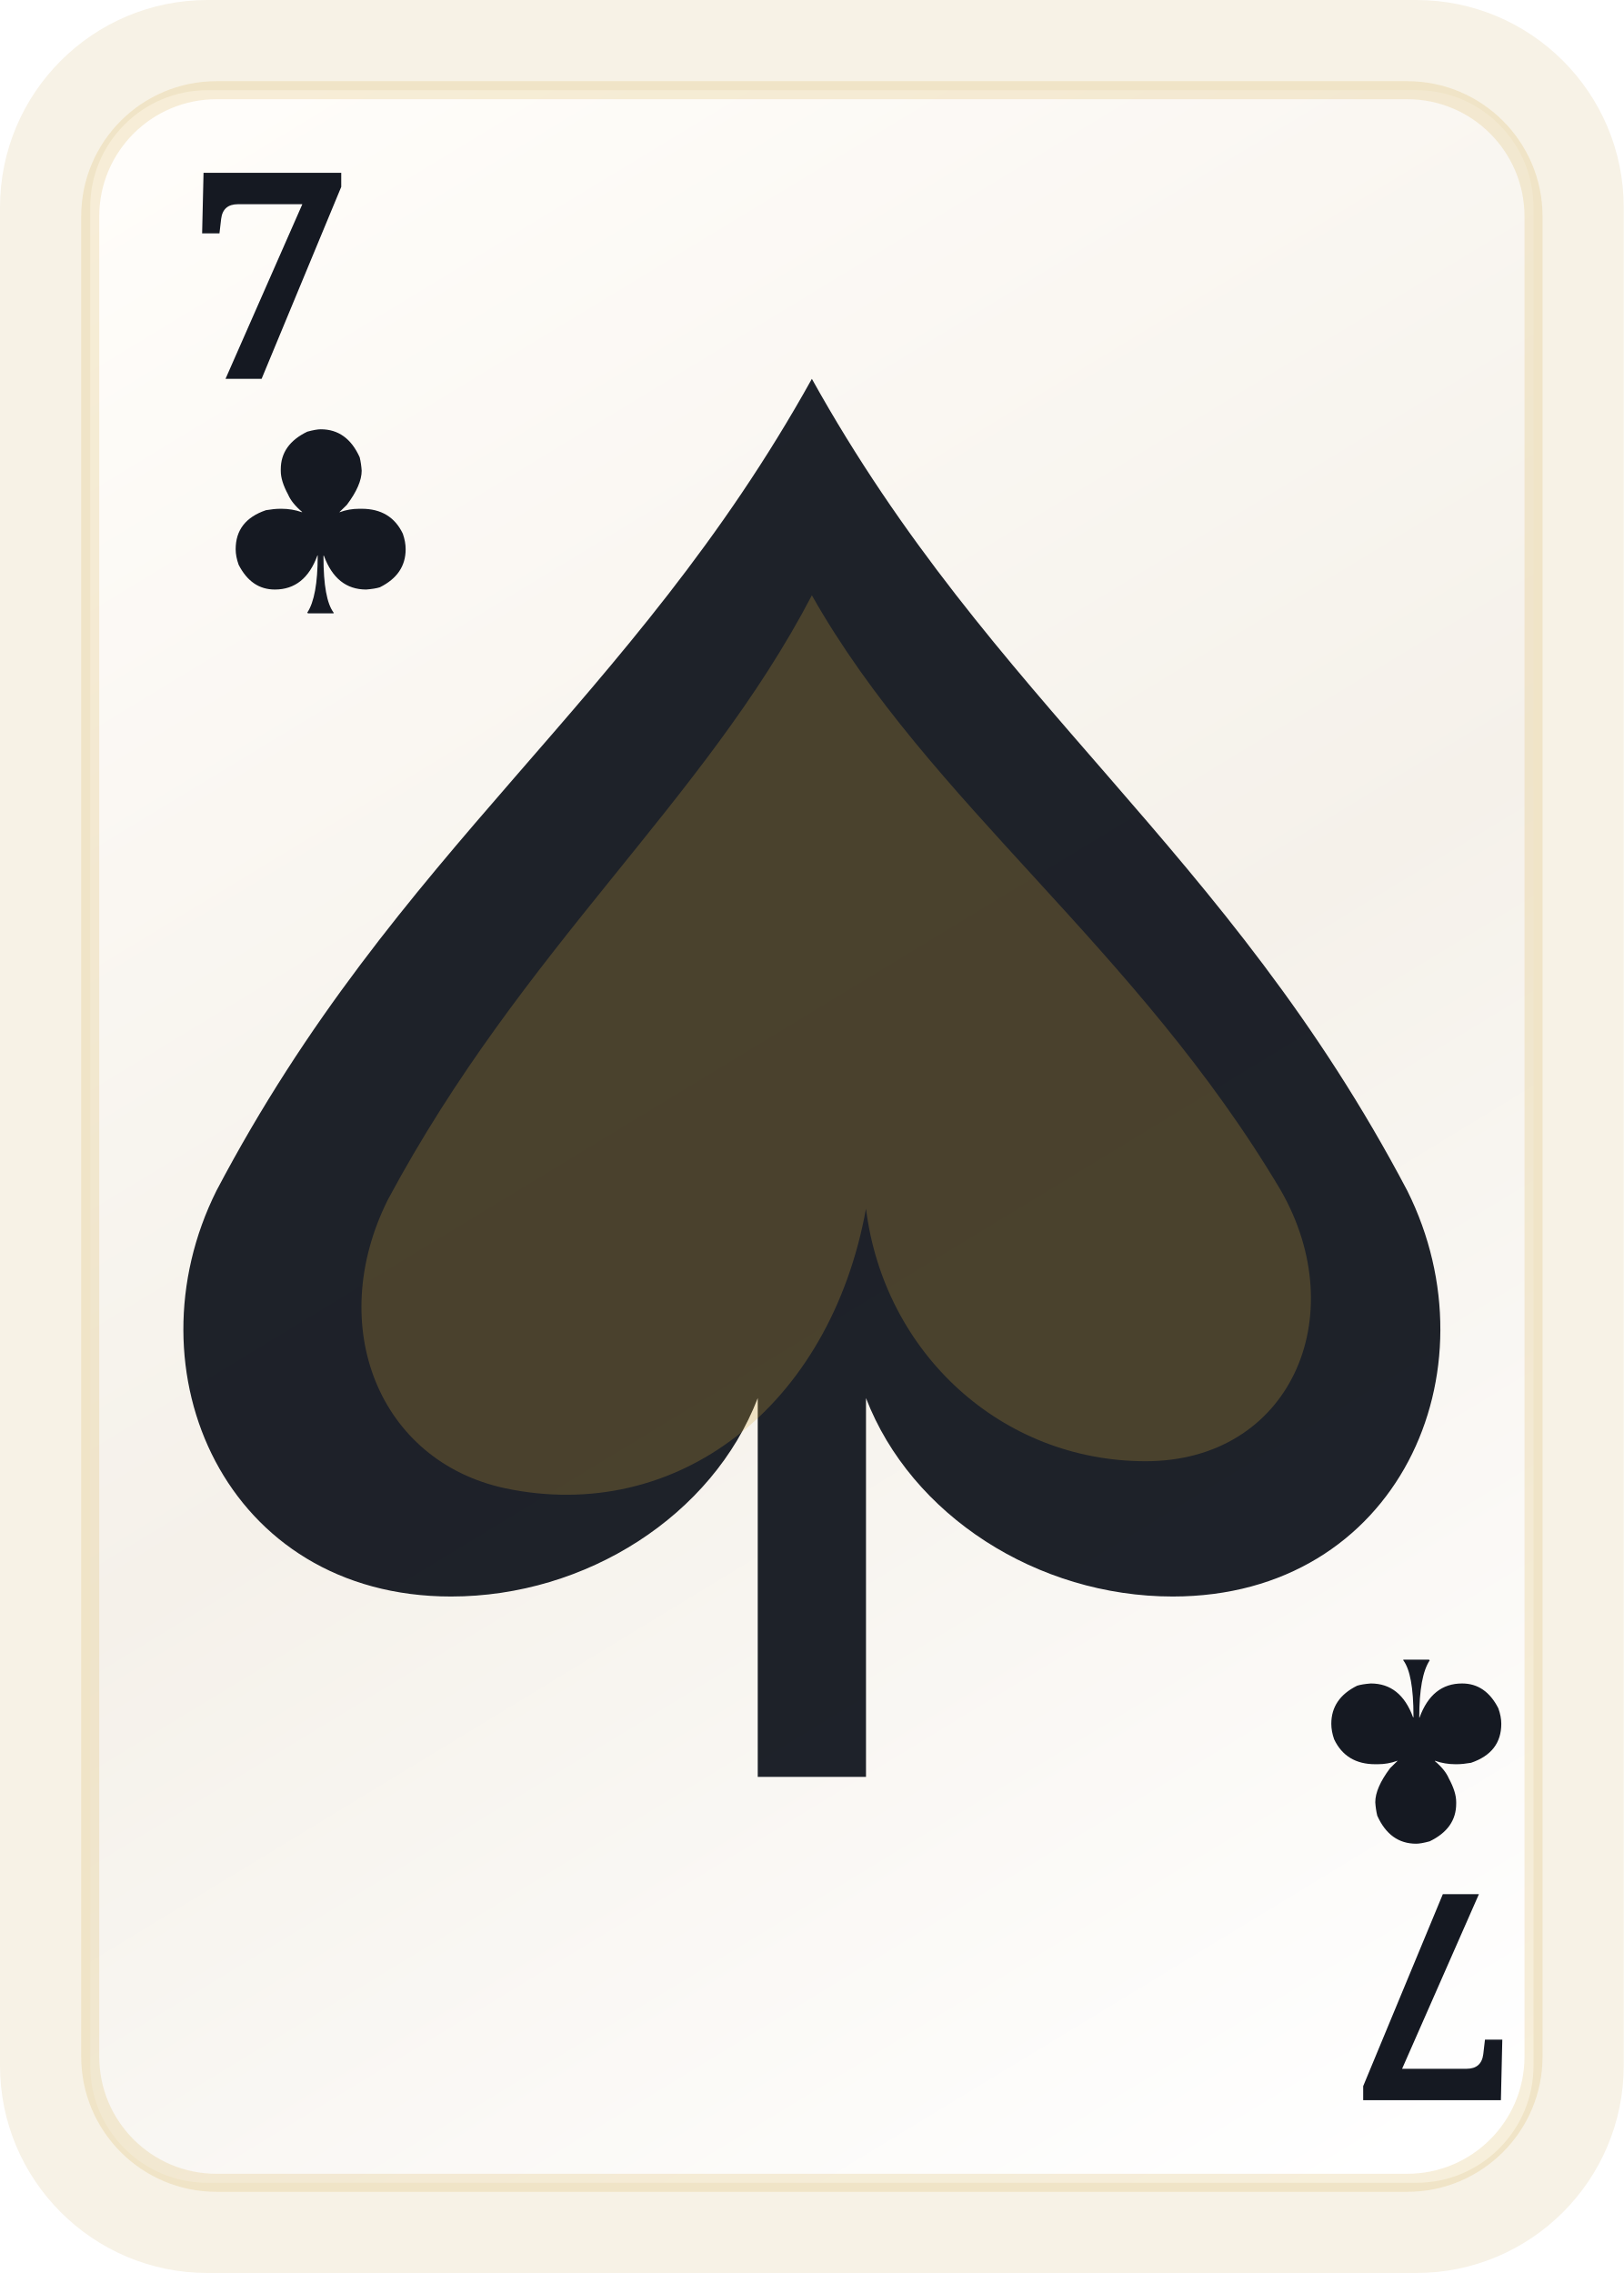
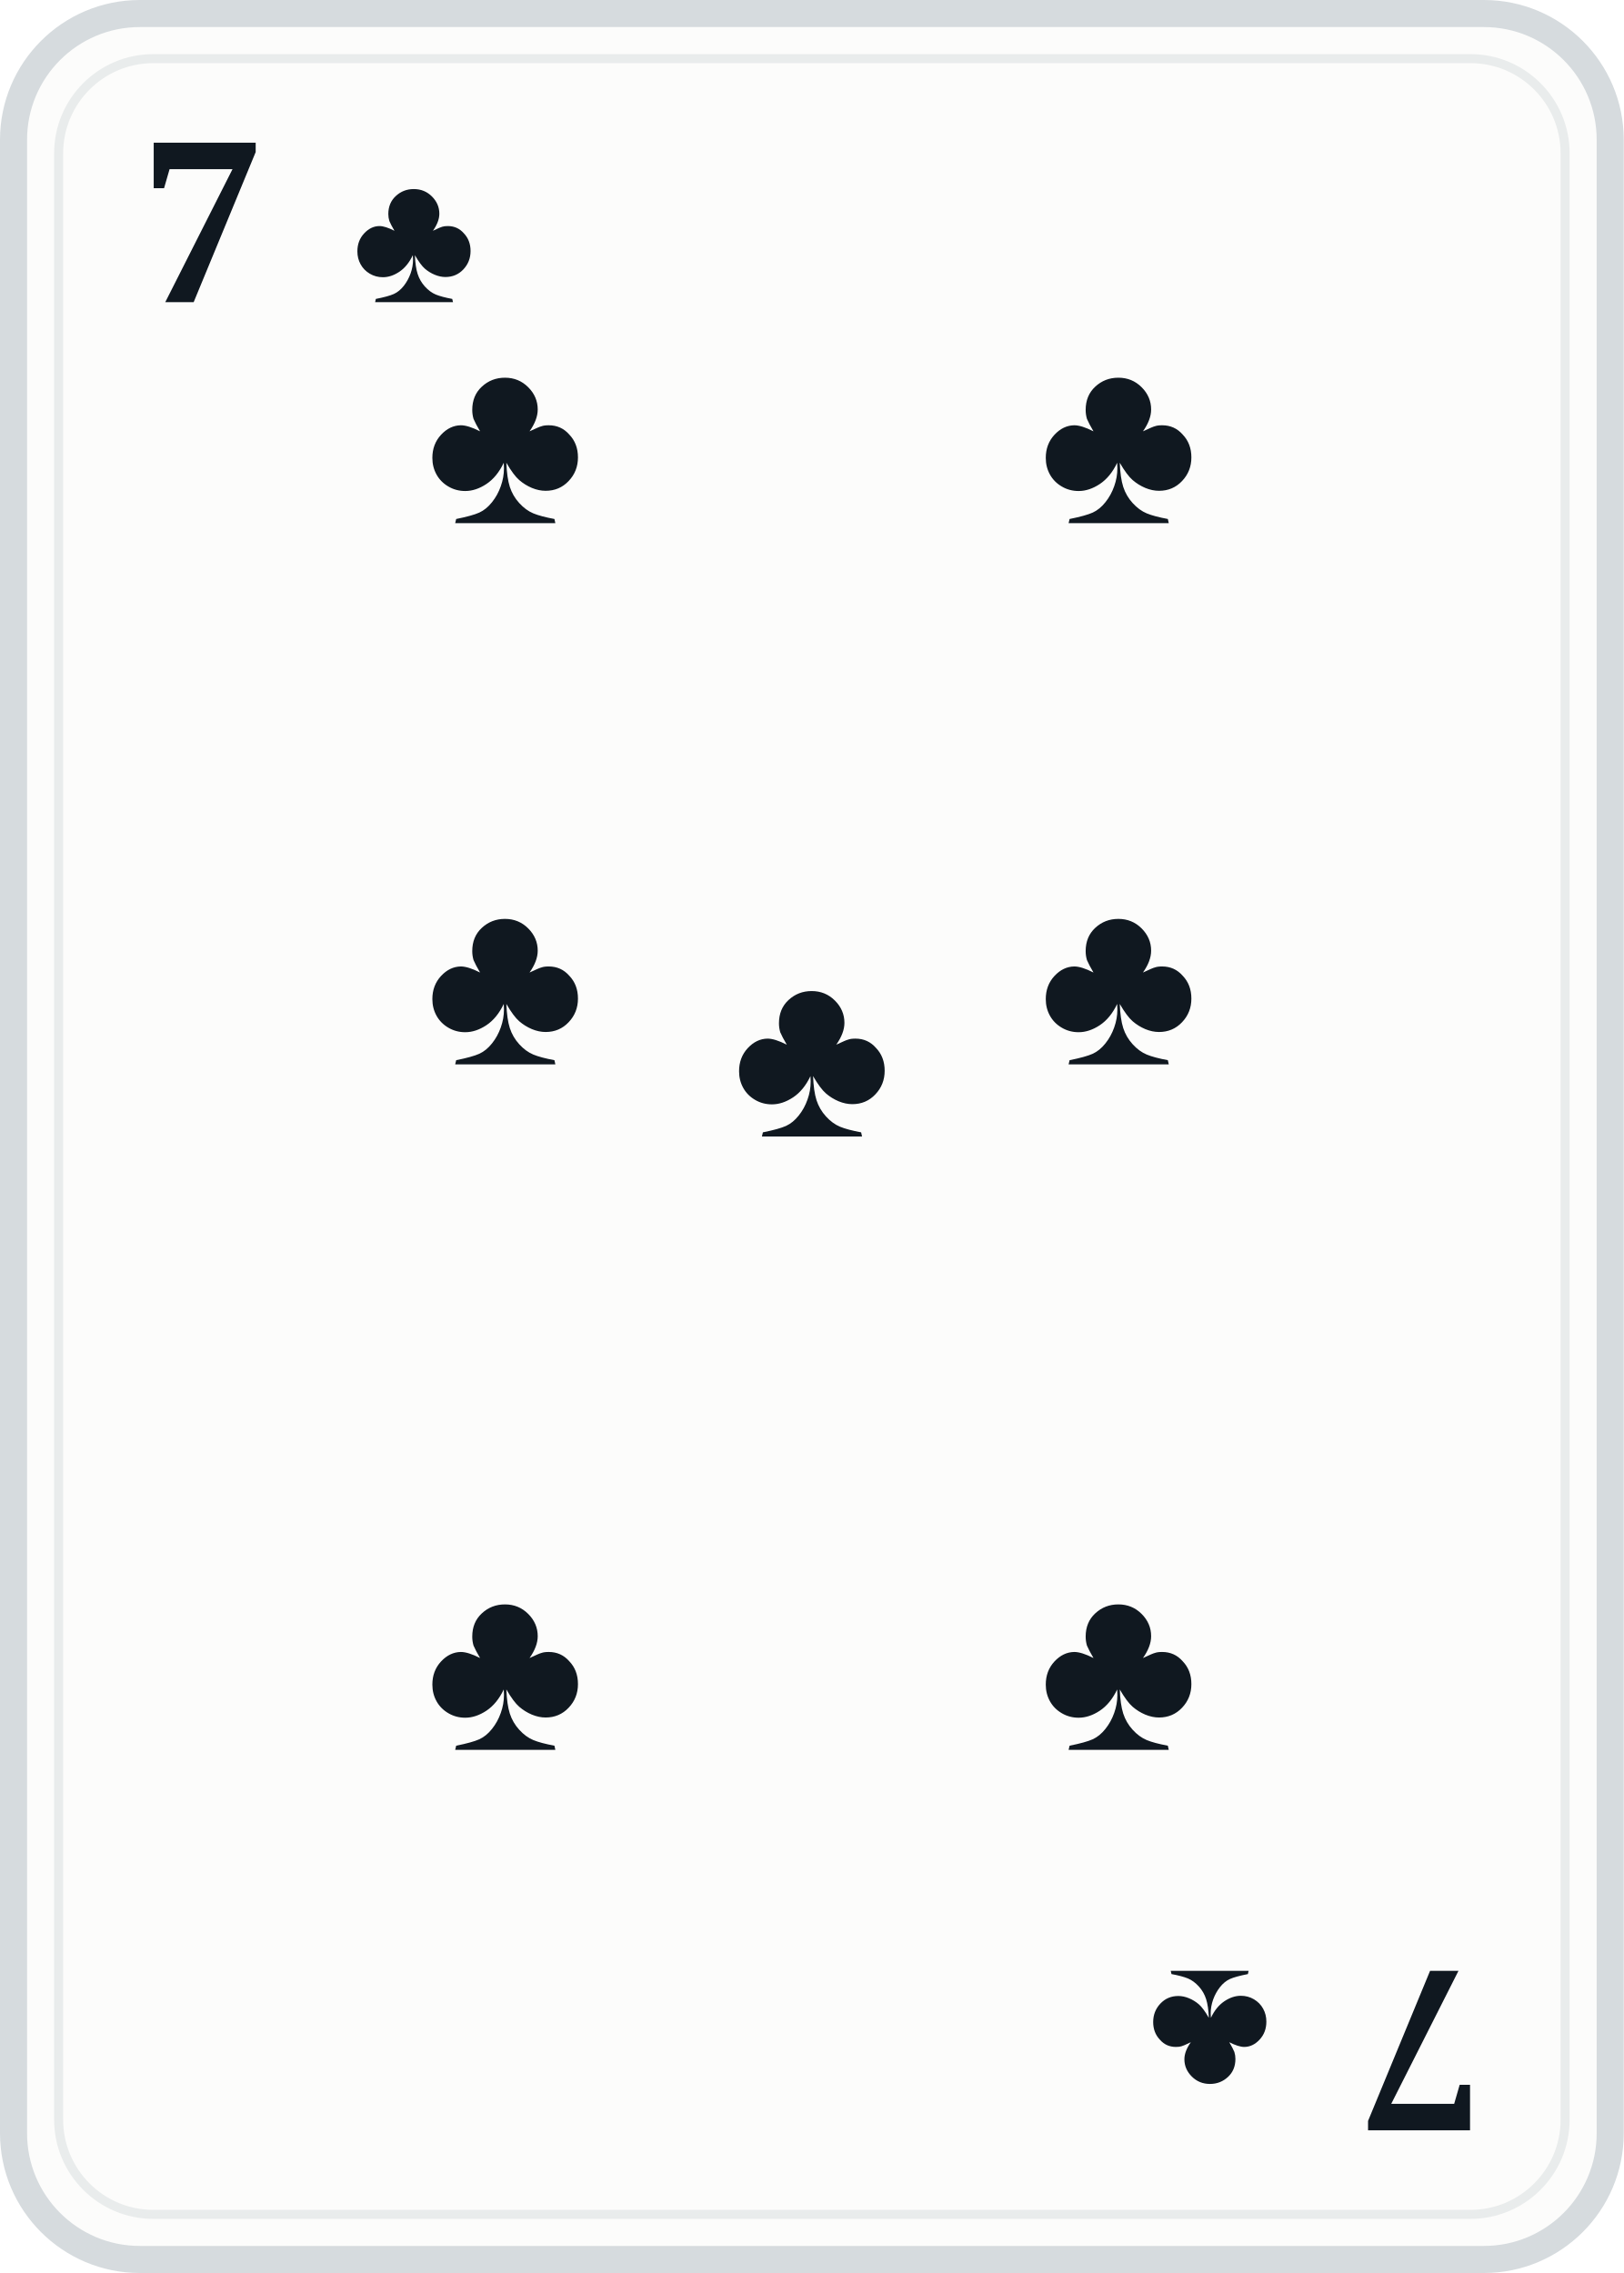
- <svg xmlns="http://www.w3.org/2000/svg" width="180" height="252" viewBox="0 0 180 252" fill="none">
-   <rect x="5" y="5" width="170" height="242" rx="18" fill="url(#paper)" stroke="#f7f2e6" stroke-width="10" />
-   <rect x="10" y="10" width="160" height="232" rx="14" stroke="#d6a83c" stroke-opacity="0.18" stroke-width="2" />
-   <path d="M24 132C44 94 70 78 90 42C110 78 136 94 156 132C166 152 155 177 130 177C115 177 101 168 96 155V197H84V155C79 168 65 177 50 177C25 177 14 152 24 132Z" fill="#151922" fill-opacity="0.96" />
-   <path d="M90 66C103 89 126 105 142 132C150 146 143 162 127 162C111 162 98 150 96 134C92 156 75 169 56 165C42 162 36 147 43 133C58 105 78 89 90 66Z" fill="#d6a83c" fill-opacity="0.24" />
-   <text x="21" y="42" fill="#151922" font-family="Georgia, serif" font-size="32" font-weight="800">7</text>
-   <text x="23" y="68" fill="#151922" font-family="Georgia, serif" font-size="28" font-weight="800">♣</text>
-   <text x="159" y="210" fill="#151922" font-family="Georgia, serif" font-size="32" font-weight="800" text-anchor="middle" transform="rotate(180 159 210)">7</text>
-   <text x="157" y="184" fill="#151922" font-family="Georgia, serif" font-size="28" font-weight="800" text-anchor="middle" transform="rotate(180 157 184)">♣</text>
-   <defs>
-     <linearGradient id="paper" x1="22" y1="14" x2="158" y2="238" gradientUnits="userSpaceOnUse">
-       <stop stop-color="#fffdfa" />
-       <stop offset="0.52" stop-color="#f5f1ea" />
-       <stop offset="1" stop-color="#ffffff" />
-     </linearGradient>
-   </defs>
+ <svg xmlns="http://www.w3.org/2000/svg" width="360" height="504" viewBox="0 0 360 504" fill="none">
+   <rect x="3" y="3" width="354" height="498" rx="28" fill="#FCFCFB" stroke="#D6DBDE" stroke-width="6" />
+   <rect x="13" y="13" width="334" height="478" rx="21" stroke="#E9ECEC" stroke-width="2" />
+   <g fill="#101820" font-family="Georgia, 'Times New Roman', serif">
+     <text x="31" y="67" font-size="54" font-weight="700">7</text>
+     <text x="78" y="67" font-size="42" font-weight="700">♣</text>
+     <text x="112" y="116" text-anchor="middle" class="pip">♣</text>
+     <text x="248" y="116" text-anchor="middle" class="pip">♣</text>
+     <text x="112" y="236" text-anchor="middle" class="pip">♣</text>
+     <text x="180" y="252" text-anchor="middle" class="pip">♣</text>
+     <text x="248" y="236" text-anchor="middle" class="pip">♣</text>
+     <text x="112" y="388" text-anchor="middle" class="pip">♣</text>
+     <text x="248" y="388" text-anchor="middle" class="pip">♣</text>
+   </g>
+   <g transform="rotate(180 180 252)" fill="#101820" font-family="Georgia, 'Times New Roman', serif">
+     <text x="31" y="67" font-size="54" font-weight="700">7</text>
+     <text x="78" y="67" font-size="42" font-weight="700">♣</text>
+   </g>
+   <style>.pip{font-size:54px;font-weight:700}.face-suit{font-size:142px;font-weight:700}</style>
</svg>
